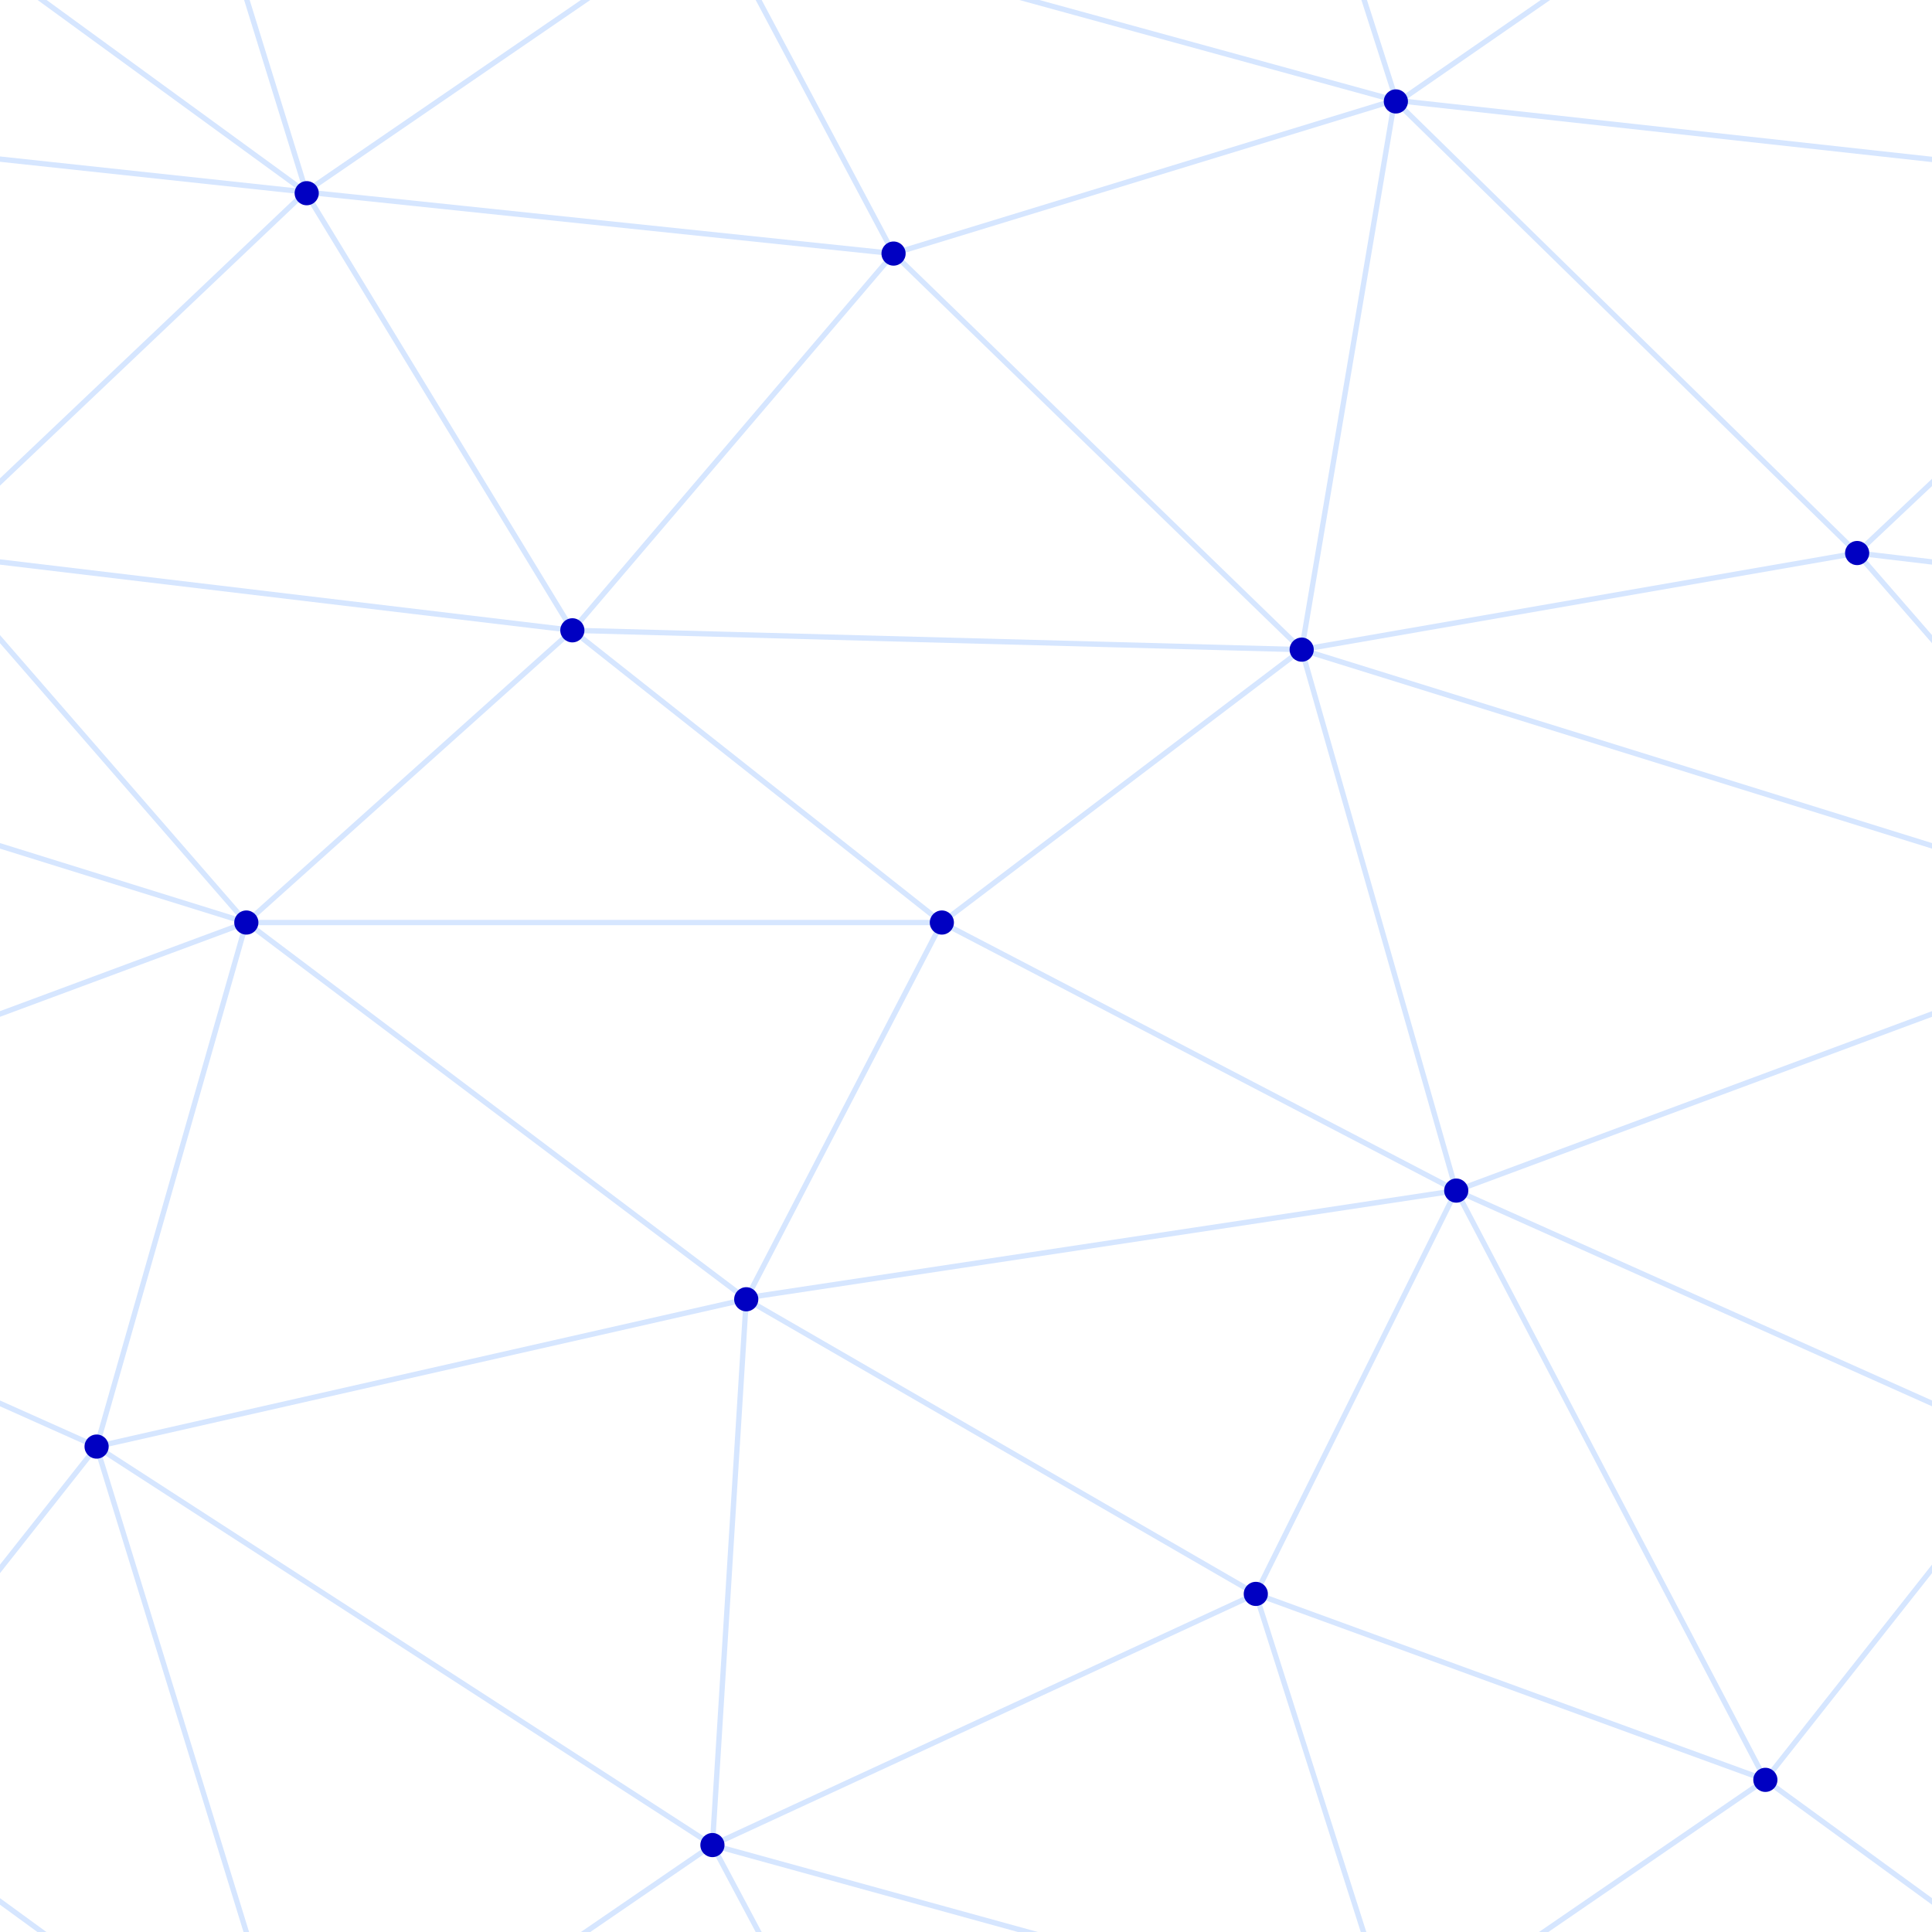
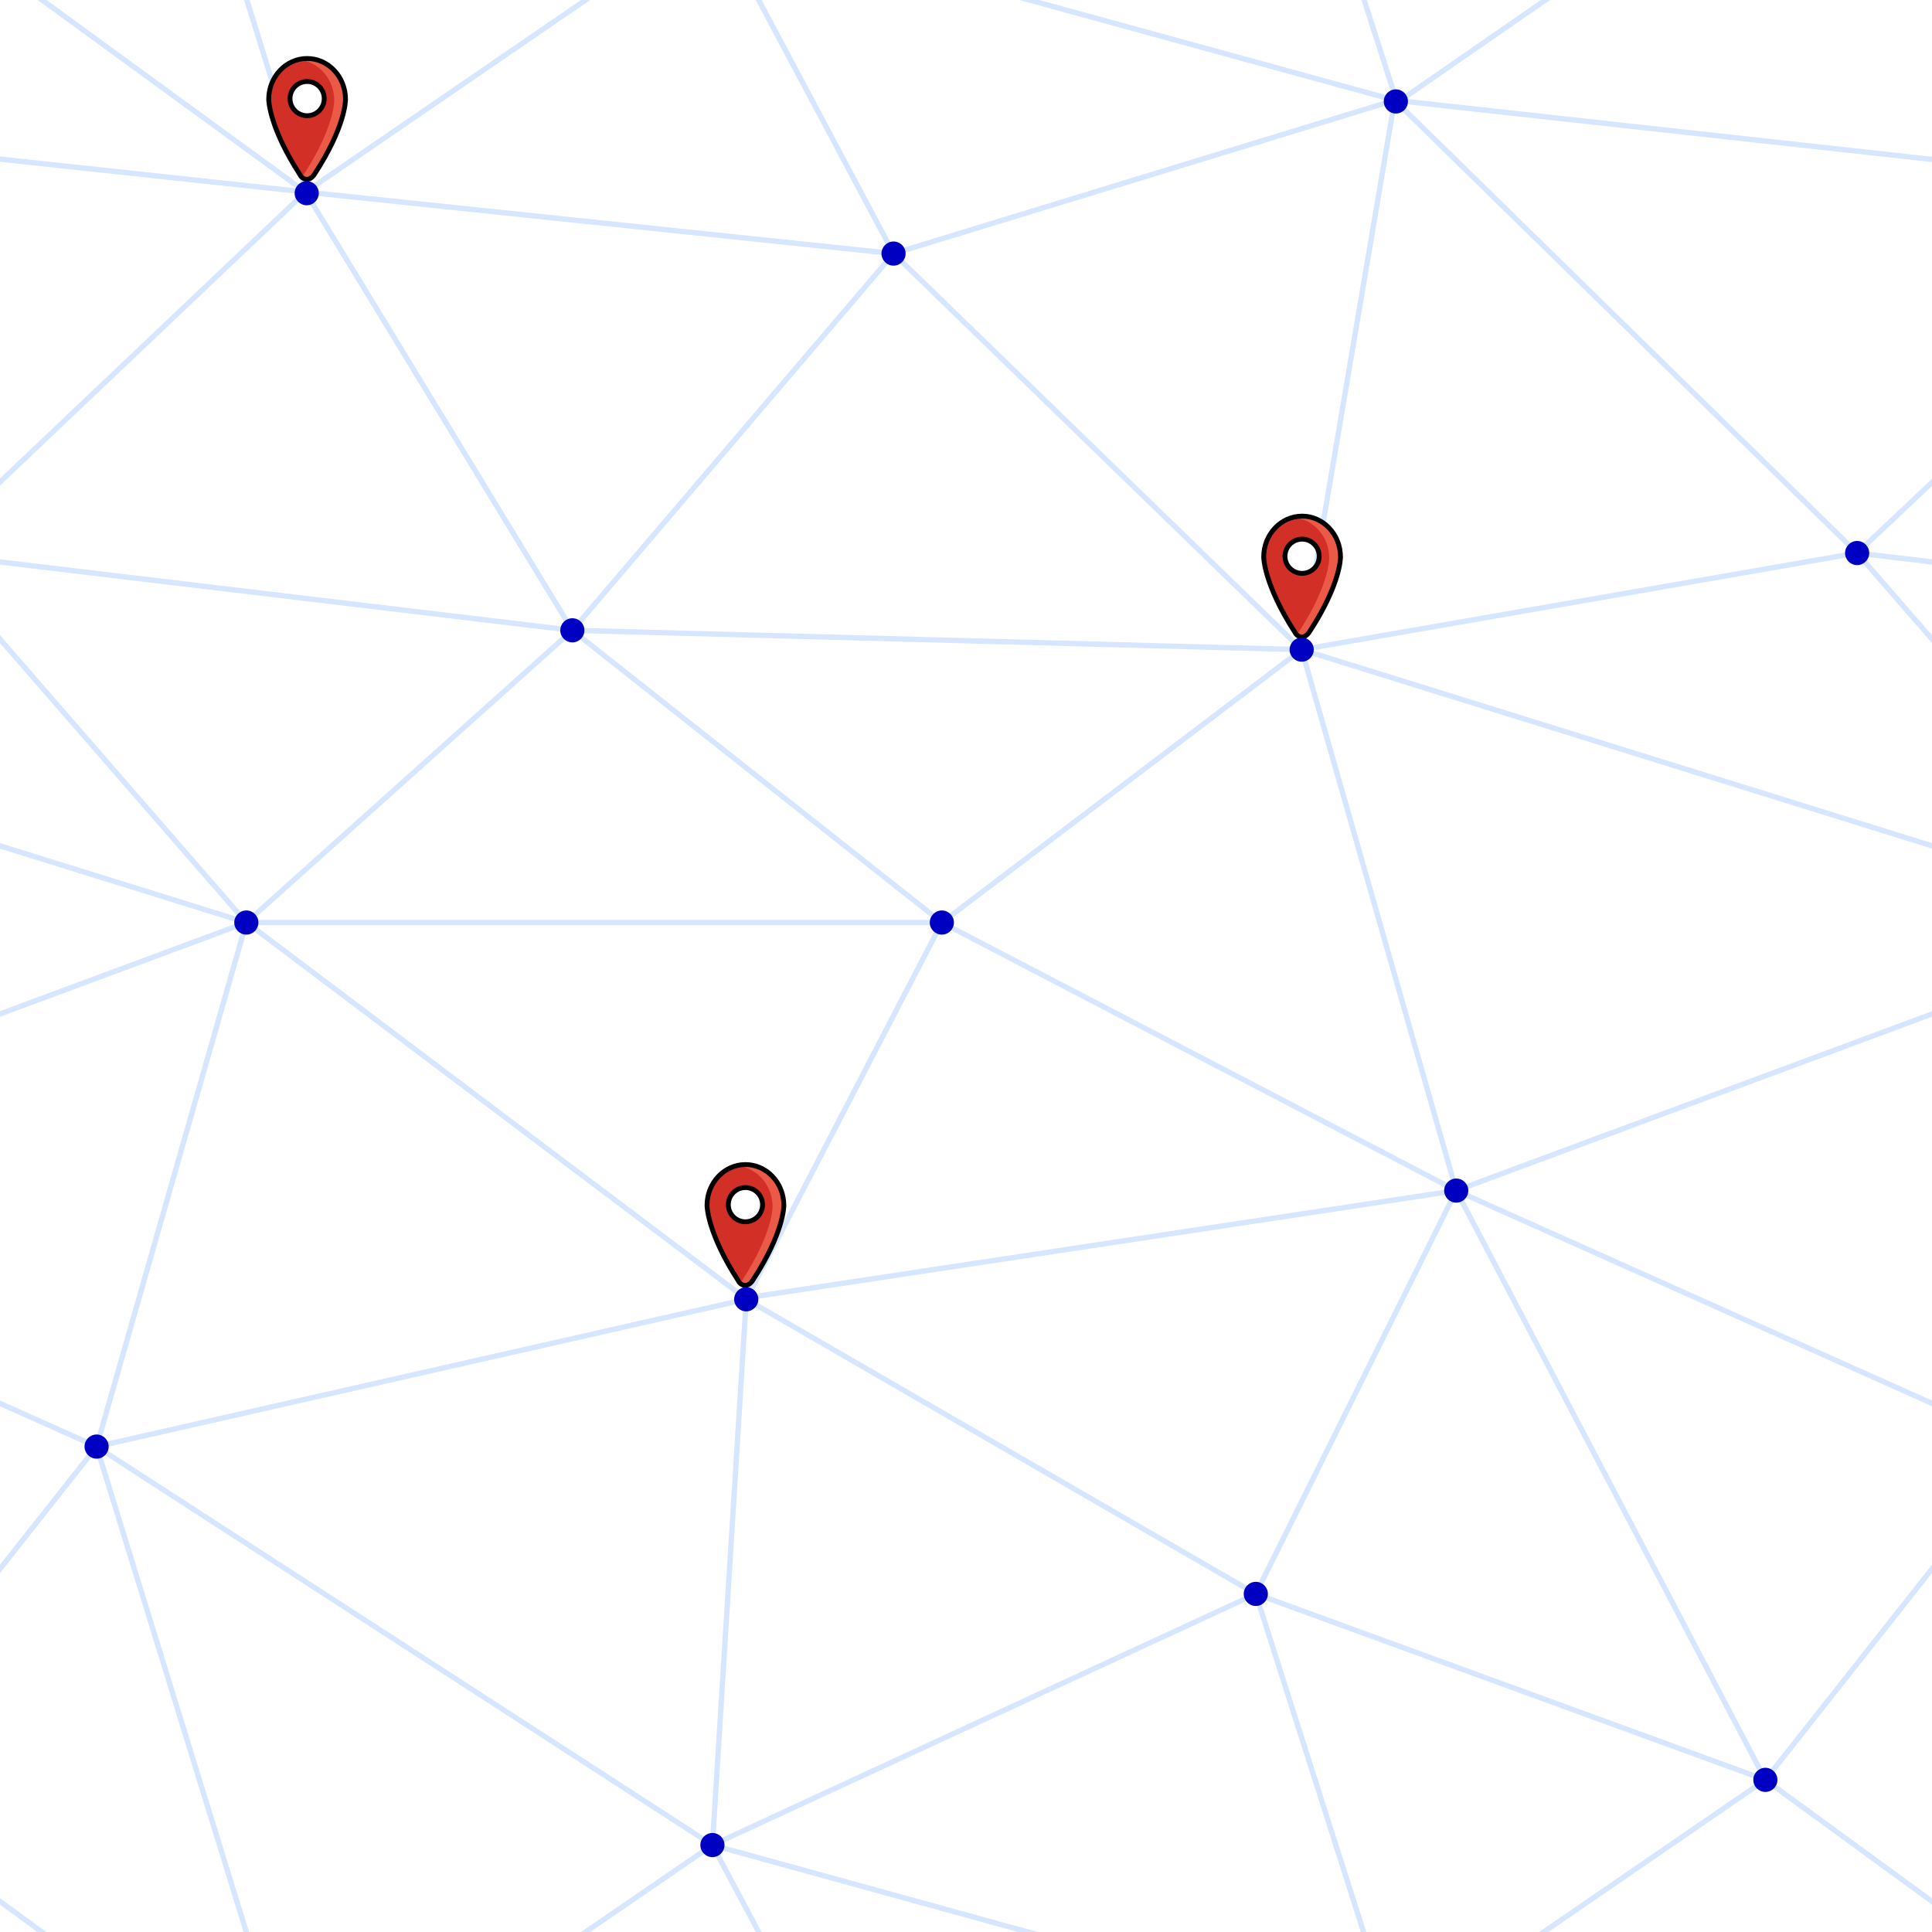
<svg xmlns="http://www.w3.org/2000/svg" width="400" height="400" viewBox="0 0 800 800">
  <rect fill="#FFFFFF" width="800" height="800" />
  <g fill="none" stroke="#D6E6FF" stroke-width="2.2">
    <path d="M769 229L1037 260.9M927 880L731 737 520 660 309 538 40 599 295 764 126.5 879.5 40 599-197 493 102 382-31 229 126.5 79.5-69-63" />
    <path d="M-31 229L237 261 390 382 603 493 308.5 537.5 101.5 381.5M370 905L295 764" />
    <path d="M520 660L578 842 731 737 840 599 603 493 520 660 295 764 309 538 390 382 539 269 769 229 577.5 41.5 370 105 295 -36 126.5 79.5 237 261 102 382 40 599 -69 737 127 880" />
    <path d="M520-140L578.5 42.5 731-63M603 493L539 269 237 261 370 105M902 382L539 269M390 382L102 382" />
    <path d="M-222 42L126.5 79.5 370 105 539 269 577.5 41.5 927 80 769 229 902 382 603 493 731 737M295-36L577.5 41.5M578 842L295 764M40-201L127 80M102 382L-261 269" />
  </g>
  <g fill="#0000C2">
    <circle cx="769" cy="229" r="5" />
+     <g transform="translate(90.5,12) ">
+       <path fill="#d22f27" d="M52.573,29.11c0-9.315-7.134-16.892-15.903-16.892S20.767,19.795,20.767,29.114c.003.465.224,11.609,12.961,31.245a3.463,3.463,0,0,0,2.817,1.934c1.839,0,3.094-2.027,3.216-2.233C52.58,40.413,52.58,29.553,52.573,29.11ZM36.67,35.913a7.083,7.083,0,1,1,7.083-7.083A7.091,7.091,0,0,1,36.67,35.913Z" />
+       <path fill="#ea5a47" d="M52.573,29.11c0-9.315-7.134-16.892-15.903-16.892a14.96,14.96,0,0,0-3.865.525c8.395.449,15.099,7.822,15.099,16.849.007.444.007,11.304-12.812,30.951a5.854,5.854,0,0,1-.587.797,2.855,2.855,0,0,0,2.039.953c1.839,0,3.094-2.027,3.216-2.233C52.58,40.413,52.58,29.553,52.573,29.11Z" />
+       <path fill="none" stroke="#000" stroke-linecap="round" stroke-linejoin="round" stroke-width="2" d="M36.545,62.294a3.463,3.463,0,0,1-2.817-1.934C20.99,40.723,20.769,29.579,20.767,29.114c0-9.319,7.134-16.896,15.903-16.896S52.573,19.795,52.573,29.11c.007.444.007,11.304-12.812,30.951C39.639,60.267,38.385,62.294,36.545,62.294Z" />
+       <path fill="none" stroke="#000" stroke-linecap="round" stroke-linejoin="round" stroke-width="2" d="M36.67,35.913a7.083,7.083,0,1,1,7.083-7.083A7.091,7.091,0,0,1,36.67,35.913Z" />
+     </g>
+     <g transform="translate(502.5,201.5) ">
+       <path fill="#d22f27" d="M52.573,29.11c0-9.315-7.134-16.892-15.903-16.892S20.767,19.795,20.767,29.114c.003.465.224,11.609,12.961,31.245a3.463,3.463,0,0,0,2.817,1.934c1.839,0,3.094-2.027,3.216-2.233C52.58,40.413,52.58,29.553,52.573,29.11ZM36.67,35.913a7.083,7.083,0,1,1,7.083-7.083A7.091,7.091,0,0,1,36.67,35.913Z" />
+       <path fill="#ea5a47" d="M52.573,29.11c0-9.315-7.134-16.892-15.903-16.892a14.96,14.96,0,0,0-3.865.525c8.395.449,15.099,7.822,15.099,16.849.007.444.007,11.304-12.812,30.951a5.854,5.854,0,0,1-.587.797,2.855,2.855,0,0,0,2.039.953c1.839,0,3.094-2.027,3.216-2.233C52.58,40.413,52.58,29.553,52.573,29.11Z" />
+       <path fill="none" stroke="#000" stroke-linecap="round" stroke-linejoin="round" stroke-width="2" d="M36.545,62.294a3.463,3.463,0,0,1-2.817-1.934C20.99,40.723,20.769,29.579,20.767,29.114c0-9.319,7.134-16.896,15.903-16.896S52.573,19.795,52.573,29.11c.007.444.007,11.304-12.812,30.951C39.639,60.267,38.385,62.294,36.545,62.294Z" />
+       <path fill="none" stroke="#000" stroke-linecap="round" stroke-linejoin="round" stroke-width="2" d="M36.67,35.913a7.083,7.083,0,1,1,7.083-7.083A7.091,7.091,0,0,1,36.67,35.913Z" />
+     </g>
+     <g transform="translate(272,470) ">
+       <path fill="#d22f27" d="M52.573,29.11c0-9.315-7.134-16.892-15.903-16.892S20.767,19.795,20.767,29.114c.003.465.224,11.609,12.961,31.245a3.463,3.463,0,0,0,2.817,1.934c1.839,0,3.094-2.027,3.216-2.233C52.58,40.413,52.58,29.553,52.573,29.11ZM36.67,35.913a7.083,7.083,0,1,1,7.083-7.083A7.091,7.091,0,0,1,36.67,35.913Z" />
+       <path fill="#ea5a47" d="M52.573,29.11c0-9.315-7.134-16.892-15.903-16.892a14.96,14.96,0,0,0-3.865.525c8.395.449,15.099,7.822,15.099,16.849.007.444.007,11.304-12.812,30.951a5.854,5.854,0,0,1-.587.797,2.855,2.855,0,0,0,2.039.953c1.839,0,3.094-2.027,3.216-2.233C52.58,40.413,52.58,29.553,52.573,29.11Z" />
+       <path fill="none" stroke="#000" stroke-linecap="round" stroke-linejoin="round" stroke-width="2" d="M36.545,62.294a3.463,3.463,0,0,1-2.817-1.934C20.99,40.723,20.769,29.579,20.767,29.114c0-9.319,7.134-16.896,15.903-16.896S52.573,19.795,52.573,29.11c.007.444.007,11.304-12.812,30.951C39.639,60.267,38.385,62.294,36.545,62.294Z" />
+       <path fill="none" stroke="#000" stroke-linecap="round" stroke-linejoin="round" stroke-width="2" d="M36.67,35.913a7.083,7.083,0,1,1,7.083-7.083A7.091,7.091,0,0,1,36.67,35.913Z" />
+     </g>
    <circle cx="539" cy="269" r="5" />
    <circle cx="603" cy="493" r="5" />
    <circle cx="731" cy="737" r="5" />
    <circle cx="520" cy="660" r="5" />
    <circle cx="309" cy="538" r="5" />
    <circle cx="295" cy="764" r="5" />
    <circle cx="40" cy="599" r="5" />
    <circle cx="102" cy="382" r="5" />
    <circle cx="127" cy="80" r="5" />
    <circle cx="370" cy="105" r="5" />
    <circle cx="578" cy="42" r="5" />
    <circle cx="237" cy="261" r="5" />
    <circle cx="390" cy="382" r="5" />
  </g>
</svg>
